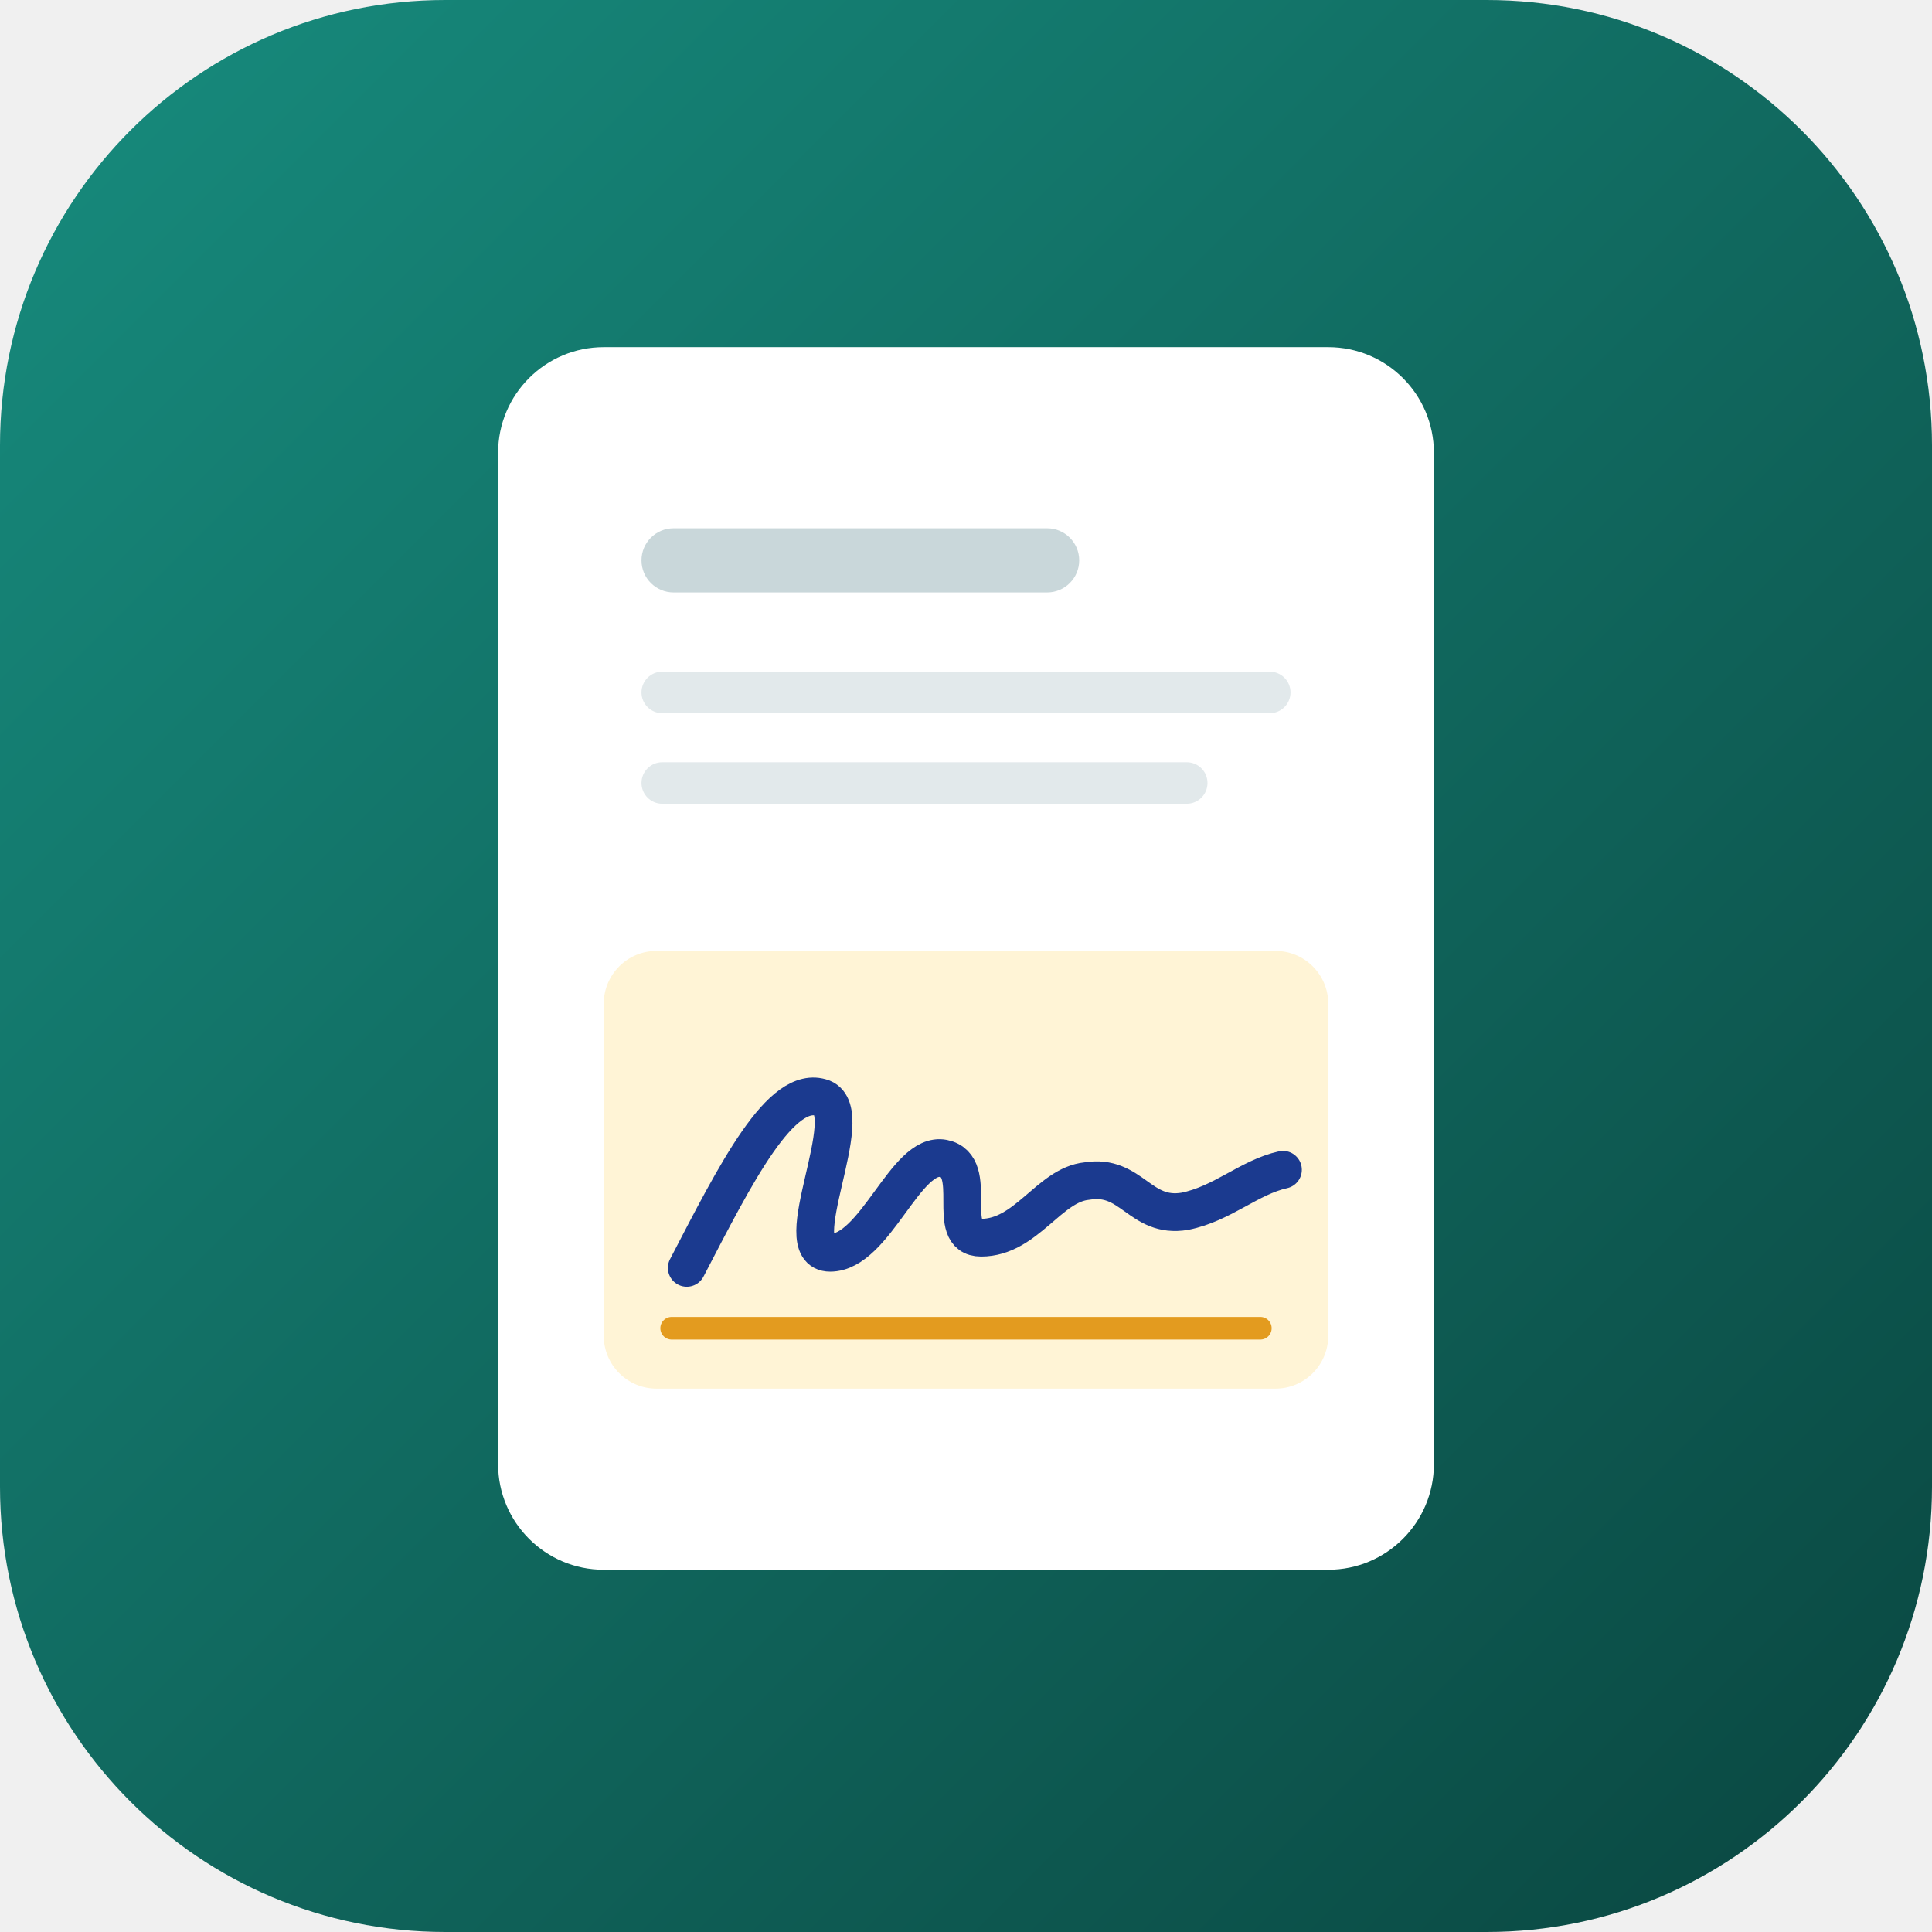
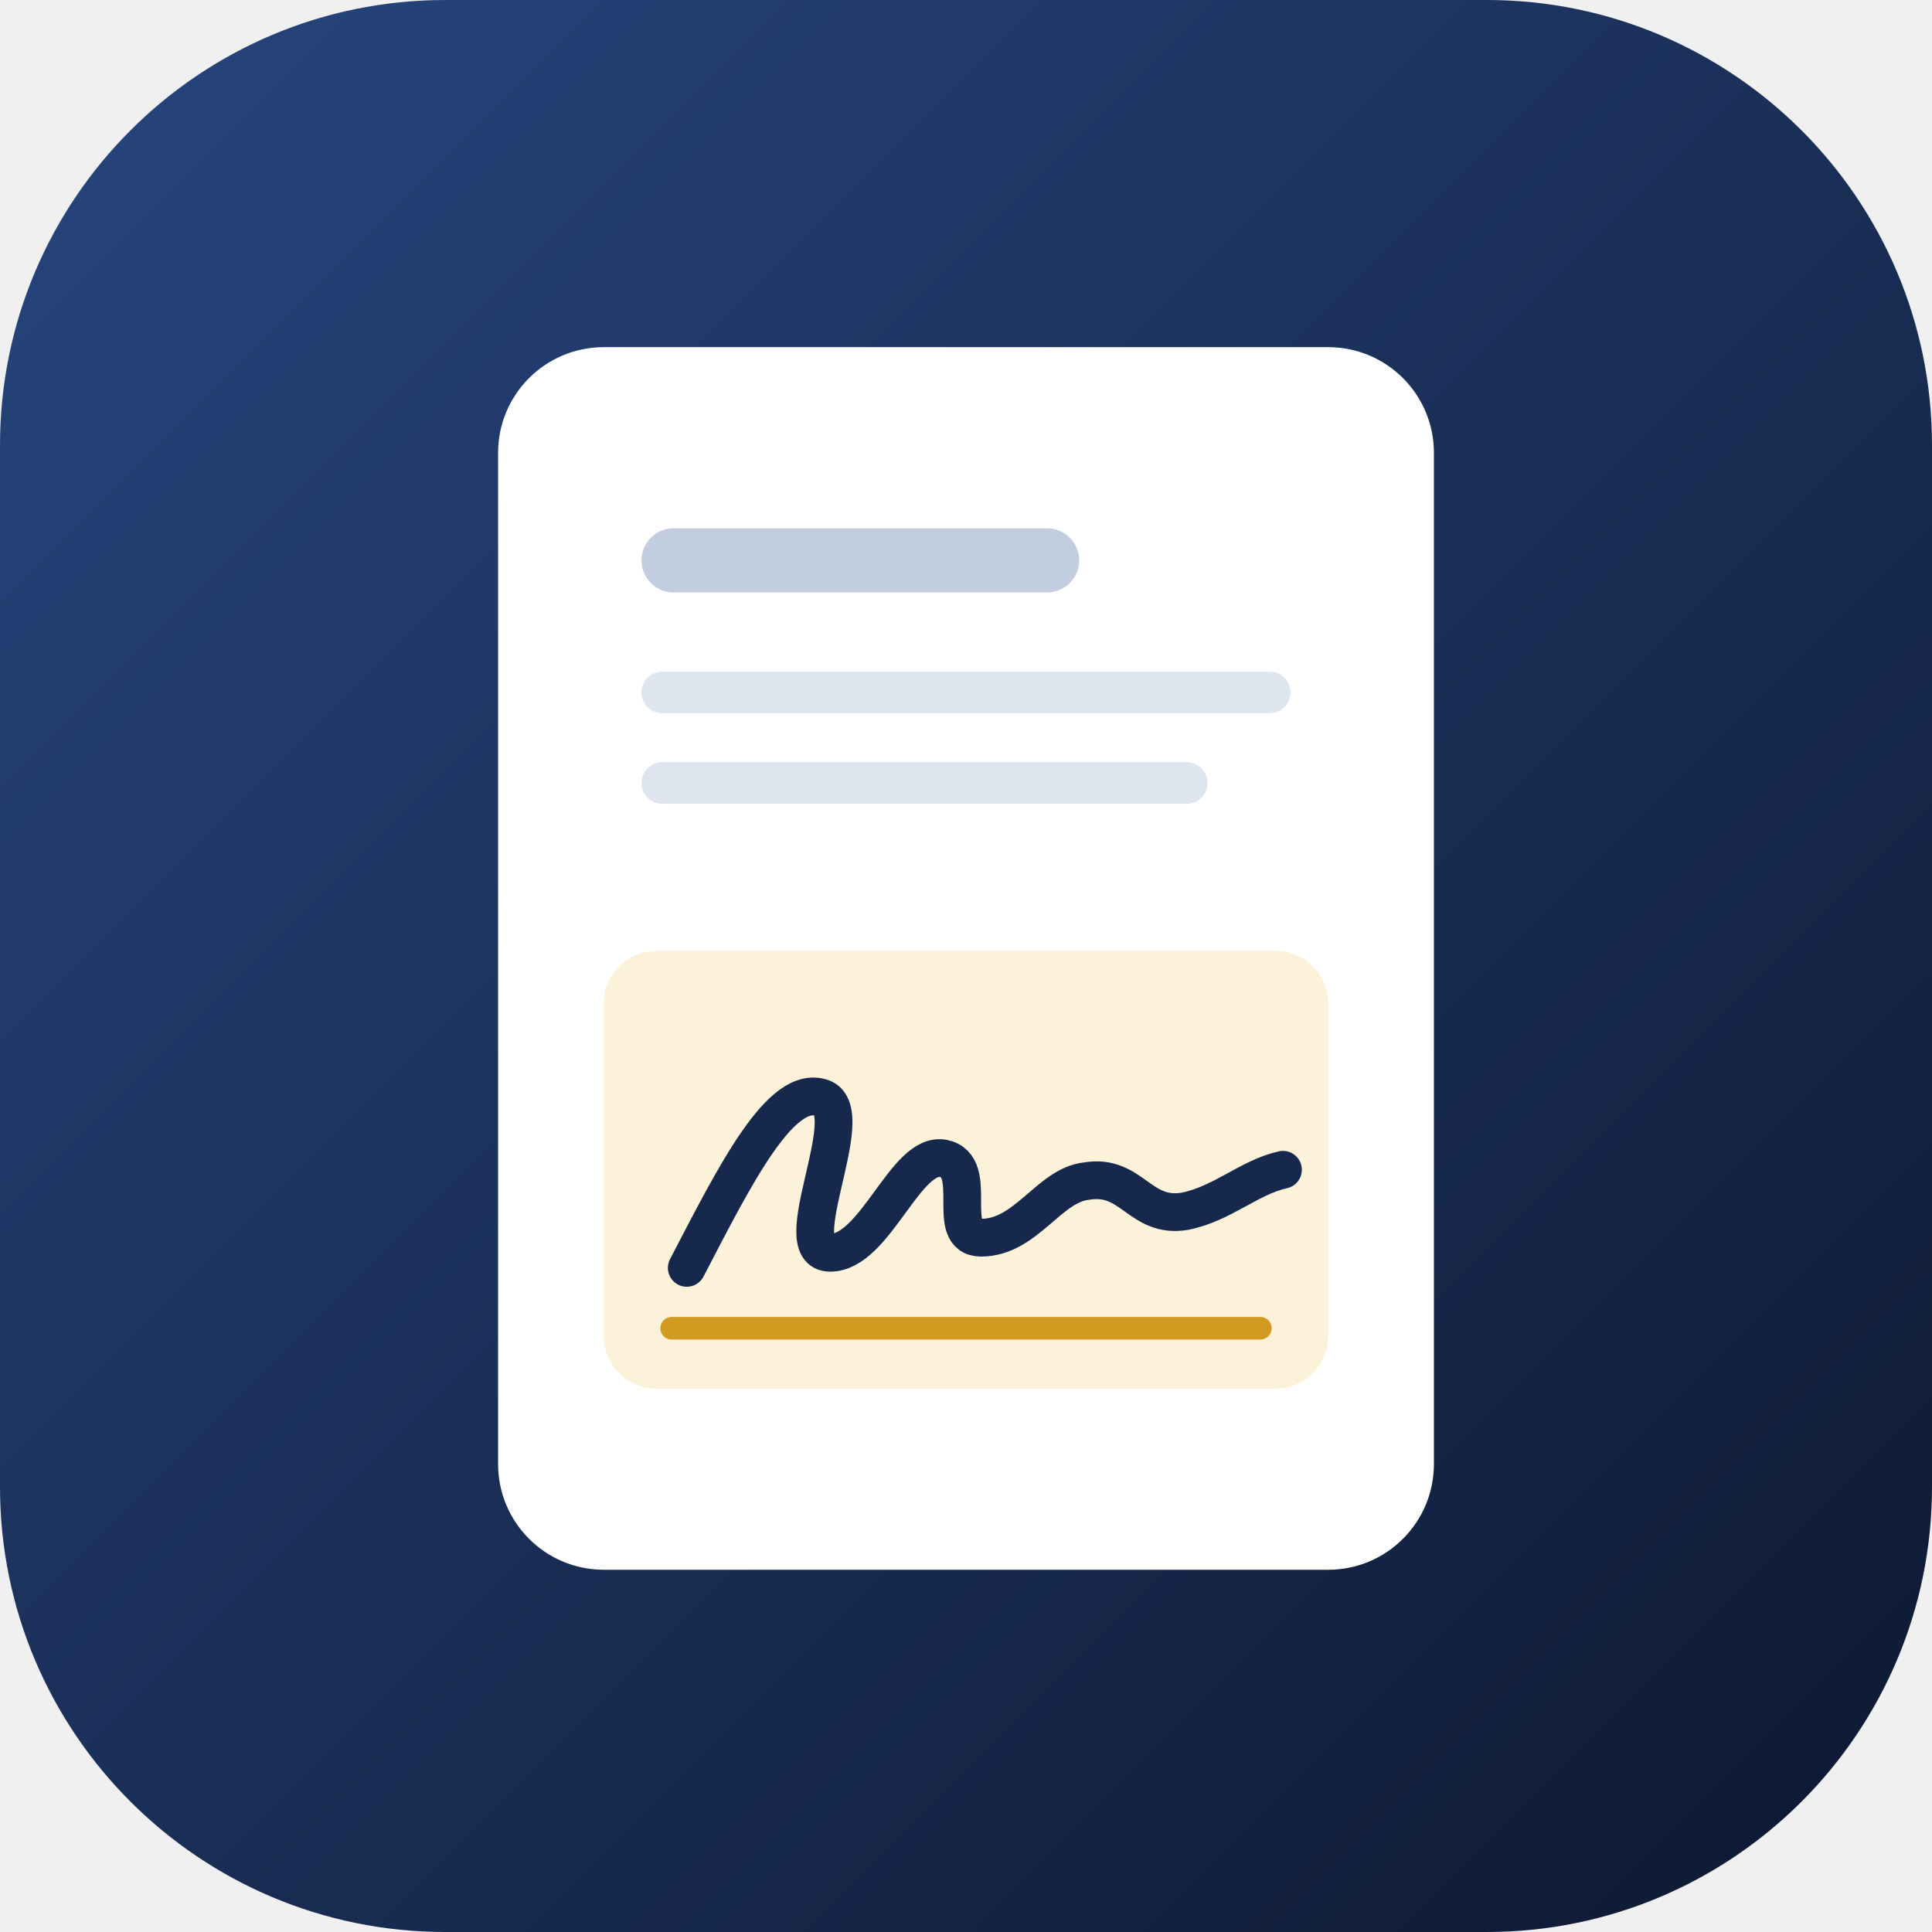
<svg xmlns="http://www.w3.org/2000/svg" viewBox="0 0 512 512">
  <defs>
    <linearGradient id="bg" x1="0" y1="0" x2="1" y2="1">
-       <stop offset="0" stop-color="#178c7e" />
-       <stop offset="1" stop-color="#0a4640" />
+       <stop offset="0" stop-color="#27467f" />
+       <stop offset="1" stop-color="#0d1830" />
    </linearGradient>
  </defs>
  <rect width="512" height="512" rx="118" fill="url(#bg)" />
  <rect x="132" y="92" width="248" height="324" rx="28" fill="#ffffff" />
-   <rect x="170" y="140" width="116" height="17" rx="8.5" fill="#c9d7da" />
-   <rect x="170" y="178" width="172" height="11" rx="5.5" fill="#e2e9eb" />
-   <rect x="170" y="202" width="150" height="11" rx="5.5" fill="#e2e9eb" />
-   <rect x="160" y="252" width="192" height="116" rx="14" fill="#fff4d6" />
-   <path d="M182 336c13-25 25-49 36-45c10 4-10 41 2 41c12 0 20-27 30-25c10 2 0 21 10 21c12 0 18-14 28-15c12-2 14 10 26 8c10-2 17-9 26-11" fill="none" stroke="#1b3a8f" stroke-width="10" stroke-linecap="round" stroke-linejoin="round" />
-   <line x1="178" y1="352" x2="334" y2="352" stroke="#e39b1f" stroke-width="6" stroke-linecap="round" />
+   <rect x="170" y="140" width="116" height="17" rx="8.5" fill="#c3cde0" />
+   <rect x="170" y="178" width="172" height="11" rx="5.5" fill="#dfe5ef" />
+   <rect x="170" y="202" width="150" height="11" rx="5.5" fill="#dfe5ef" />
+   <rect x="160" y="252" width="192" height="116" rx="14" fill="#fcf1d9" />
+   <path d="M182 336c13-25 25-49 36-45c10 4-10 41 2 41c12 0 20-27 30-25c10 2 0 21 10 21c12 0 18-14 28-15c12-2 14 10 26 8c10-2 17-9 26-11" fill="none" stroke="#16294d" stroke-width="10" stroke-linecap="round" stroke-linejoin="round" />
+   <line x1="178" y1="352" x2="334" y2="352" stroke="#d39a22" stroke-width="6" stroke-linecap="round" />
</svg>
